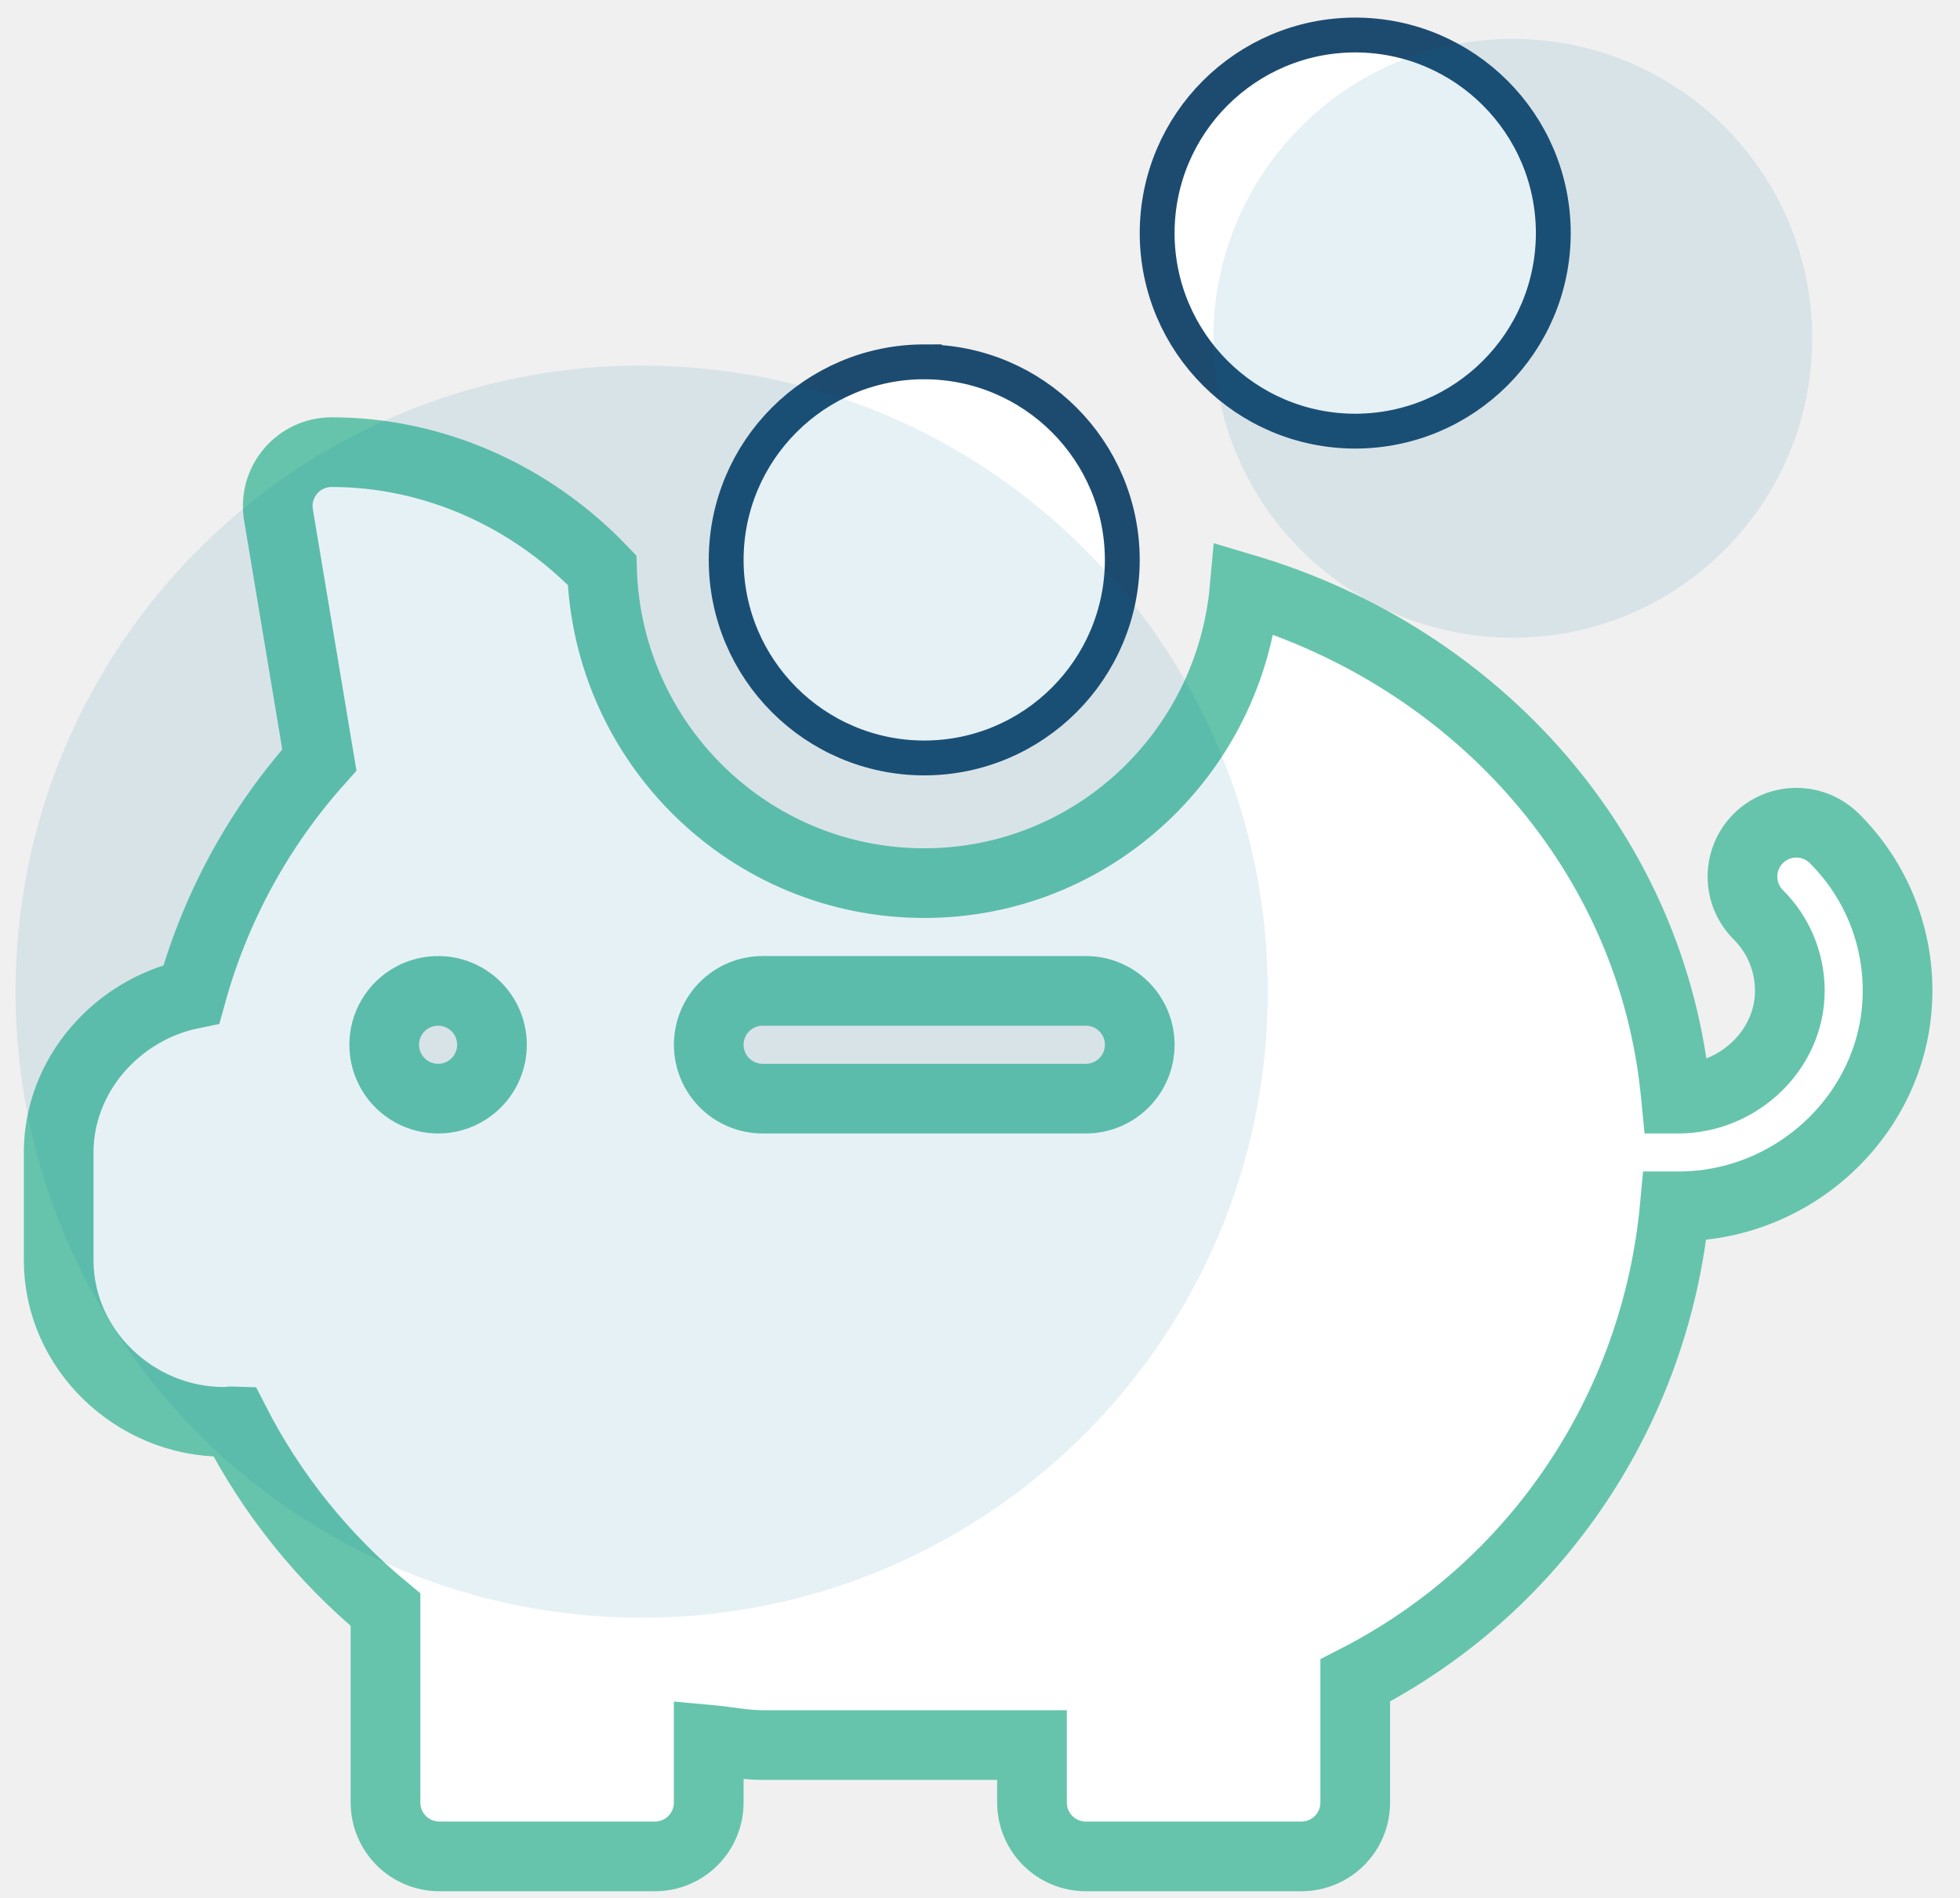
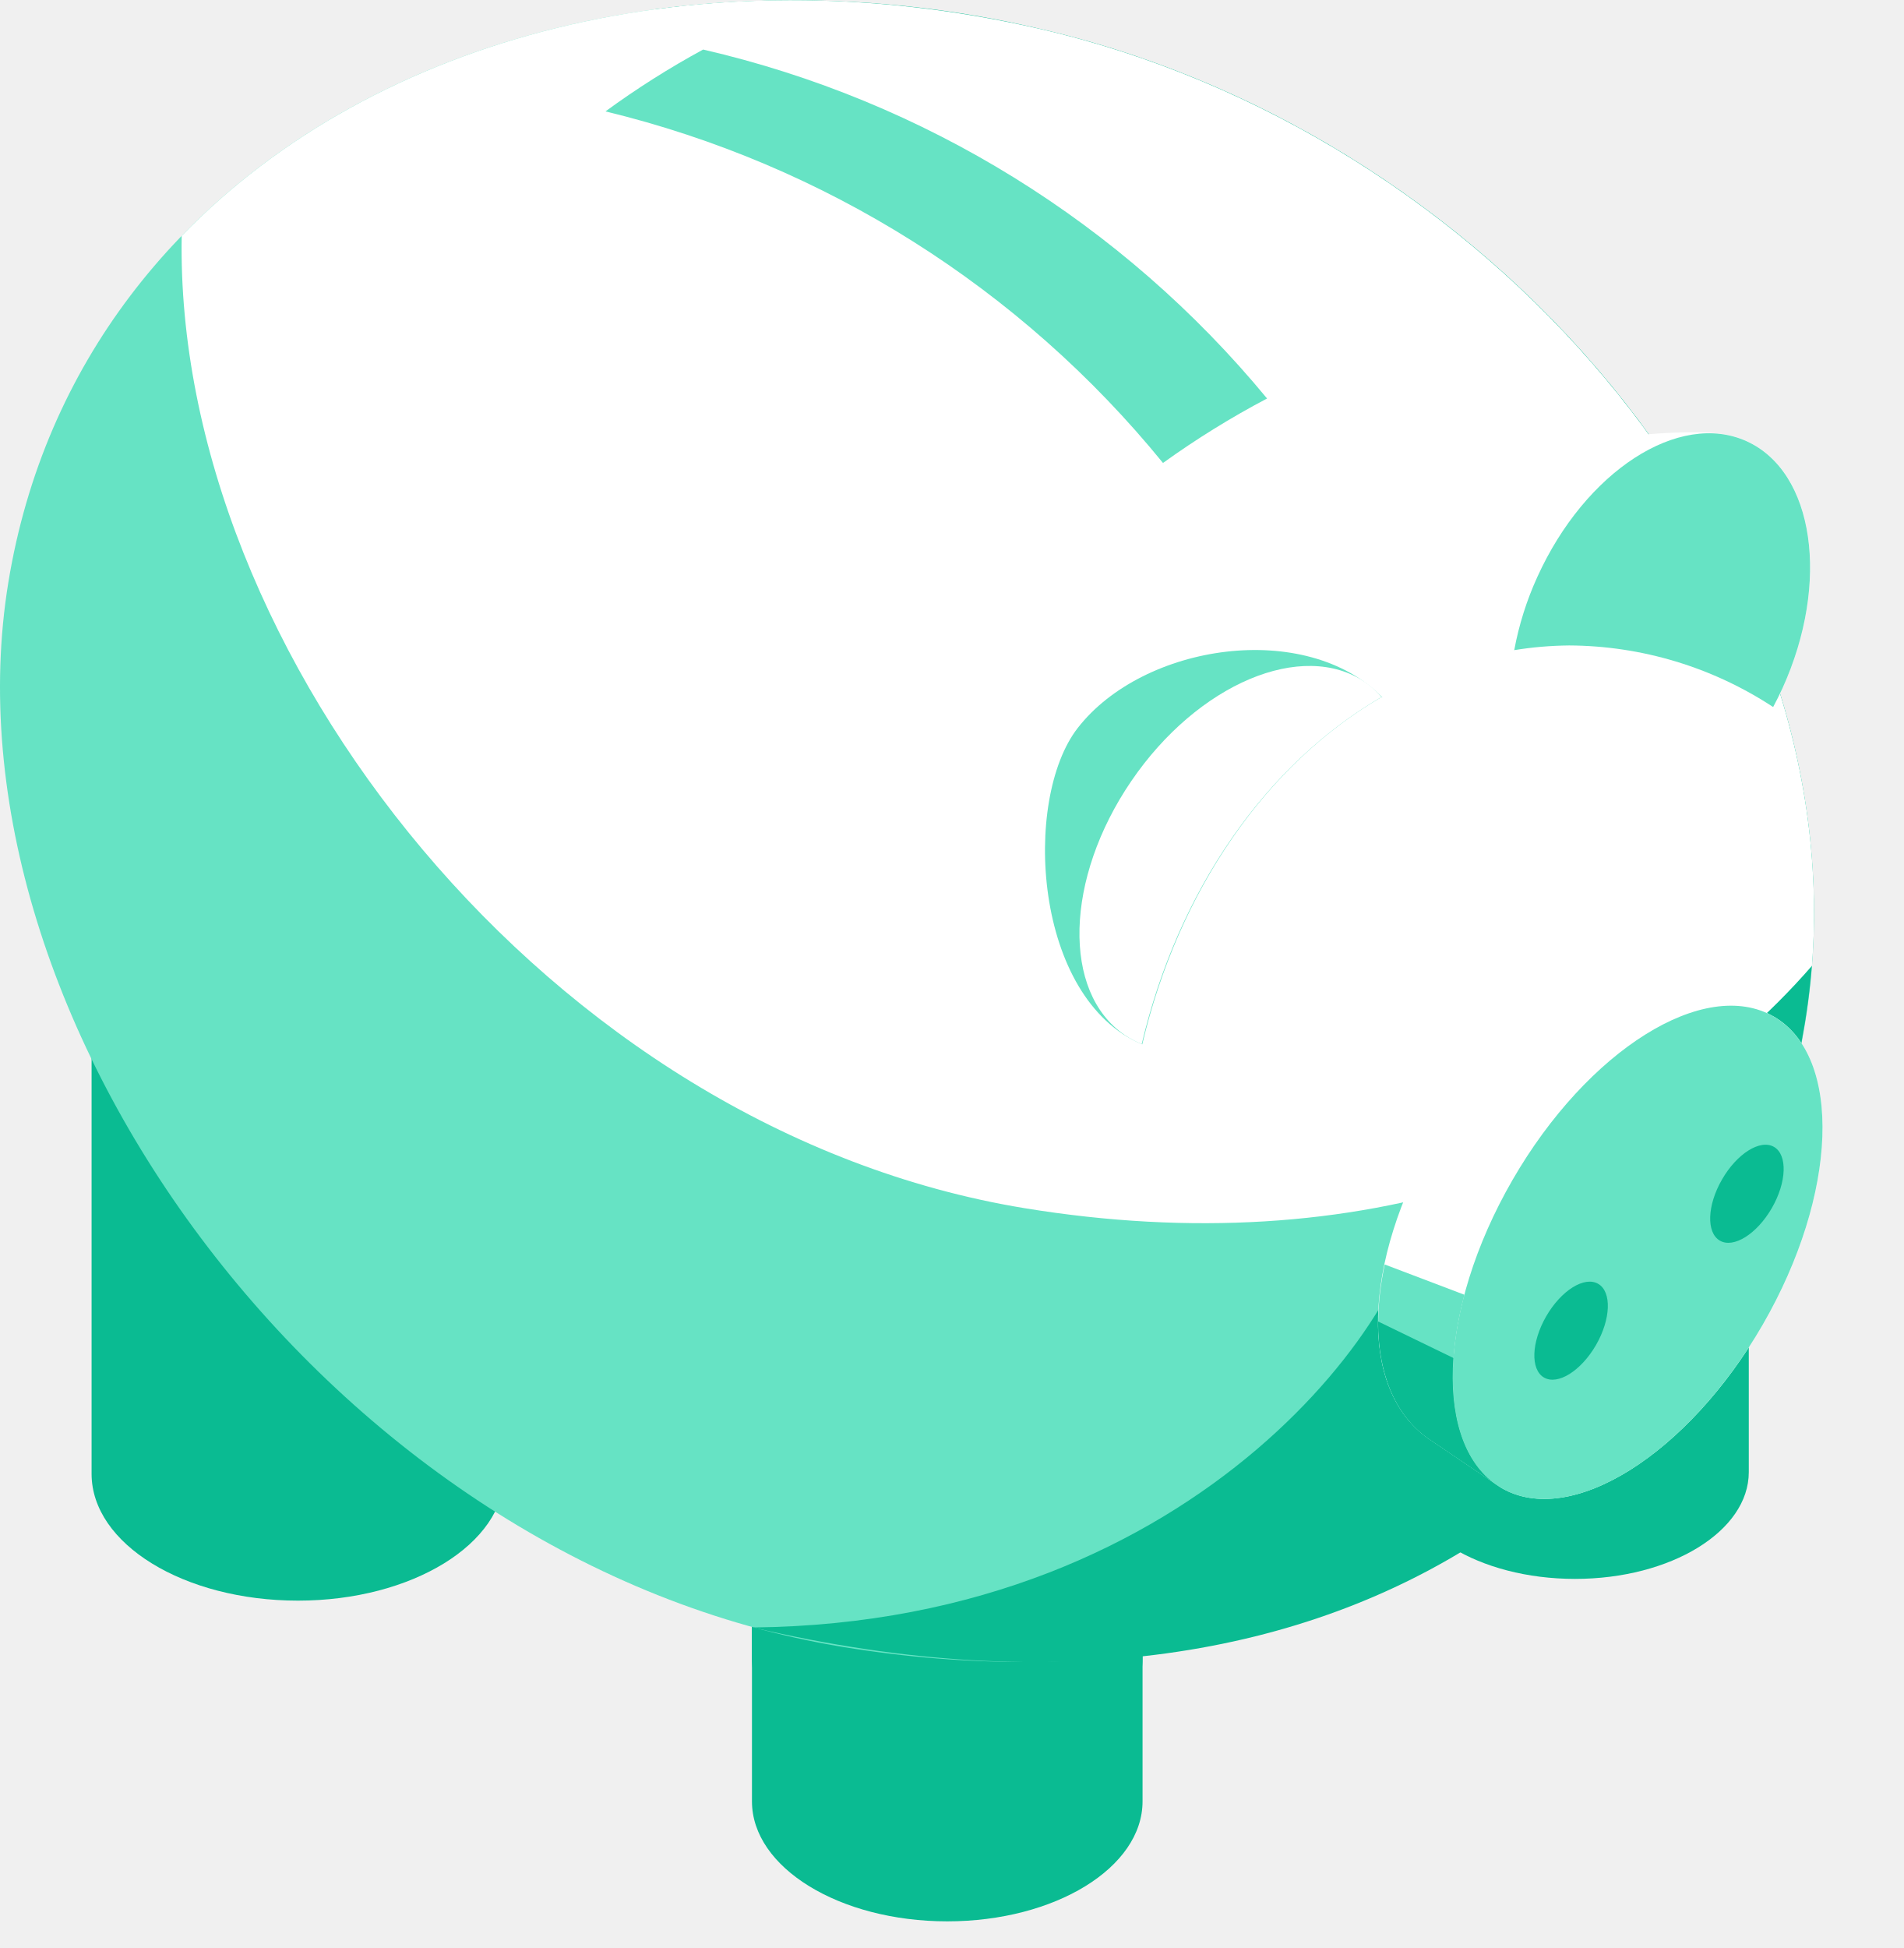
- <svg xmlns="http://www.w3.org/2000/svg" width="63" height="61" viewBox="0 0 63 61">
-   <g fill="none" fill-rule="evenodd">
-     <g transform="translate(-3 -4)">
-       <g fill="#FFF" fill-rule="nonzero">
-         <path stroke="#66C4AC" stroke-width="2.24" d="M61.964 30.953a1.731 1.731 0 1 0-2.449 2.449 3.44 3.44 0 0 1 1.015 2.449c0 1.909-1.67 3.463-3.579 3.463h-.08c-.002-.019 0-.037-.001-.056-.714-7.808-6.36-14.104-13.866-16.334-.477 5.29-4.884 9.463-10.296 9.463-5.617 0-10.18-4.487-10.357-10.062-2.28-2.38-5.408-3.791-8.692-3.791-.509 0-.992.223-1.32.612-.33.39-.472.903-.388 1.404l1.314 7.879a18.724 18.724 0 0 0-4.112 7.526c-2.366.486-4.267 2.583-4.267 5.09v3.464c0 2.865 2.445 5.195 5.31 5.195.08 0 .159-.005.237-.015l.103.003a19.142 19.142 0 0 0 4.855 6.05v6.2a1.73 1.73 0 0 0 1.732 1.73h6.926a1.73 1.73 0 0 0 1.732-1.73V59.92c.579.052 1.15.173 1.732.173h8.658v1.847a1.73 1.73 0 0 0 1.732 1.732h6.926a1.73 1.73 0 0 0 1.732-1.732v-3.924c5.865-2.992 9.676-8.775 10.273-15.24h.117c3.82 0 7.042-3.106 7.042-6.926a6.88 6.88 0 0 0-2.03-4.898zm-44.841 8.361a1.732 1.732 0 1 1 0-3.463 1.732 1.732 0 0 1 0 3.463zm20.78 0h-10.39a1.73 1.73 0 1 1 0-3.463h10.39a1.73 1.73 0 1 1 0 3.463z" />
-         <path stroke="#1D4B70" stroke-width="1.12" d="M32.708 15.63a6.373 6.373 0 0 0-6.367 6.367 6.373 6.373 0 0 0 6.367 6.367 6.373 6.373 0 0 0 6.366-6.367 6.373 6.373 0 0 0-6.366-6.366zM46.561 5.125a6.373 6.373 0 0 0-6.367 6.367 6.373 6.373 0 0 0 6.367 6.367 6.373 6.373 0 0 0 6.367-6.367 6.373 6.373 0 0 0-6.367-6.367z" />
-       </g>
-       <path d="M0 0h70v70H0z" />
-       <circle cx="23.625" cy="35.875" r="20.125" fill="#0070A8" fill-opacity=".1" transform="matrix(1 0 0 -1 0 71.75)" />
-       <circle cx="51.625" cy="14.875" r="9.625" fill="#0070A8" fill-opacity=".1" transform="matrix(1 0 0 -1 0 29.75)" />
-     </g>
-   </g>
+ <svg xmlns="http://www.w3.org/2000/svg" width="43" height="44" viewBox="0 0 43 44" fill="none">
+   <path d="M31.653 29.4V33.251C31.653 34.584 33.413 35.663 35.582 35.663C37.751 35.663 39.508 34.584 39.508 33.251V28.61L31.653 29.4Z" fill="#0ABB92" />
+   <path d="M2.069 22.166V33.29C2.069 34.873 4.157 36.154 6.732 36.154C9.308 36.154 11.396 34.867 11.396 33.29V21.236L2.069 22.166Z" fill="#0ABB92" />
+   <path d="M16.988 30.159V40.688C16.988 42.185 18.966 43.398 21.4 43.398C23.834 43.398 25.812 42.185 25.812 40.688V29.28L16.988 30.159Z" fill="#0ABB92" />
+   <path d="M16.988 26.935V37.463C16.988 38.961 18.966 40.174 21.4 40.174C23.834 40.174 25.812 38.961 25.812 37.463V26.055L16.988 26.935Z" fill="#0ABB92" />
+   <path d="M40.783 23.092C39.167 32.952 30.551 39.084 19.042 37.2C7.533 35.316 -1.427 23.013 0.189 13.152C1.805 3.292 12.345 -1.901 23.468 0.652C34.048 3.071 42.393 13.226 40.783 23.092Z" fill="#66E3C4" />
+   <path d="M23.472 0.646C20.63 -0.02 17.692 -0.167 14.799 0.21C15.607 0.315 16.422 0.458 17.24 0.646C27.819 3.071 31.959 17.006 32.086 27.005C32.117 29.394 27.222 36.657 17.012 36.76C30.87 40.007 39.202 32.698 40.777 23.091C42.396 13.225 34.051 3.071 23.472 0.646Z" fill="#0ABB92" />
+   <path d="M23.468 0.647C15.845 -1.099 8.495 0.792 4.105 5.327C3.934 14.759 12.436 25.533 23.144 27.289C30.718 28.53 37.038 26.296 40.935 21.815C41.672 12.371 33.589 2.967 23.468 0.647Z" fill="white" />
+   <path d="M31.233 15.755C29.507 13.986 25.83 14.536 24.347 16.444C23.091 18.062 23.347 22.565 25.805 23.589C26.626 20.108 28.612 17.251 31.213 15.744" fill="#66E3C4" />
+   <path d="M40.059 15.966C40.133 15.828 40.205 15.685 40.271 15.54C41.354 13.15 40.99 10.655 39.46 9.962C39.277 9.88 39.084 9.826 38.885 9.801C38.15 9.683 35.769 9.841 34.436 10.352C34.404 10.364 34.375 10.384 34.351 10.409C34.327 10.434 34.309 10.464 34.298 10.497C33.966 11.523 33.736 13.295 34.21 14.676C34.621 14.612 35.035 14.579 35.451 14.576C37.089 14.585 38.69 15.068 40.059 15.968" fill="white" />
+   <path d="M35.45 14.579C37.088 14.587 38.689 15.07 40.058 15.97C40.132 15.832 40.203 15.689 40.27 15.544C41.352 13.154 40.988 10.659 39.459 9.966C37.929 9.273 35.814 10.645 34.731 13.031C34.49 13.559 34.315 14.114 34.209 14.685C34.619 14.618 35.034 14.583 35.45 14.579V14.579Z" fill="#66E3C4" />
+   <path d="M15.885 1.119C15.119 1.535 14.382 2.002 13.679 2.516C18.632 3.716 23.056 6.505 26.274 10.457C27.023 9.918 27.809 9.431 28.625 9.001C25.361 5.044 20.883 2.273 15.885 1.119V1.119Z" fill="#66E3C4" />
+   <path d="M25.793 23.584C26.614 20.102 28.611 17.251 31.212 15.743C31.103 15.618 30.98 15.507 30.844 15.411C29.425 14.444 27.059 15.442 25.558 17.642C24.056 19.843 23.989 22.411 25.409 23.378C25.529 23.459 25.658 23.528 25.793 23.584V23.584Z" fill="white" />
+   <path d="M33.923 33.61C35.483 34.513 38.127 32.858 39.825 29.919C41.524 26.979 41.632 23.862 40.072 22.961L38.698 22.238C37.022 21.367 34.072 22.812 32.419 25.672C30.766 28.533 30.695 31.371 32.257 32.485L33.923 33.61Z" fill="white" />
+   <path d="M39.824 29.919C41.522 26.978 41.633 23.863 40.071 22.962C38.51 22.06 35.867 23.713 34.169 26.654C32.471 29.595 32.361 32.71 33.922 33.612C35.484 34.513 38.126 32.86 39.824 29.919Z" fill="#66E3C4" />
+   <path d="M33.084 29.245L31.283 28.561C30.915 30.289 31.237 31.76 32.259 32.487L33.739 33.488C32.796 32.771 32.586 31.125 33.084 29.245Z" fill="#66E3C4" />
+   <path d="M31.133 29.848C31.133 31.002 31.501 31.947 32.255 32.486L33.734 33.486C33.041 32.958 32.744 31.928 32.834 30.673L31.133 29.848Z" fill="#0ABB92" />
+   <path d="M36.056 30.381C36.393 29.796 36.415 29.177 36.105 28.998C35.794 28.819 35.269 29.147 34.931 29.732C34.594 30.317 34.572 30.936 34.882 31.115C35.193 31.294 35.718 30.965 36.056 30.381Z" fill="#0ABB92" />
+   <path d="M40.028 27.288C40.365 26.704 40.387 26.085 40.077 25.905C39.767 25.726 39.241 26.055 38.904 26.64C38.566 27.224 38.544 27.843 38.855 28.023C39.165 28.202 39.69 27.873 40.028 27.288Z" fill="#0ABB92" />
</svg>
